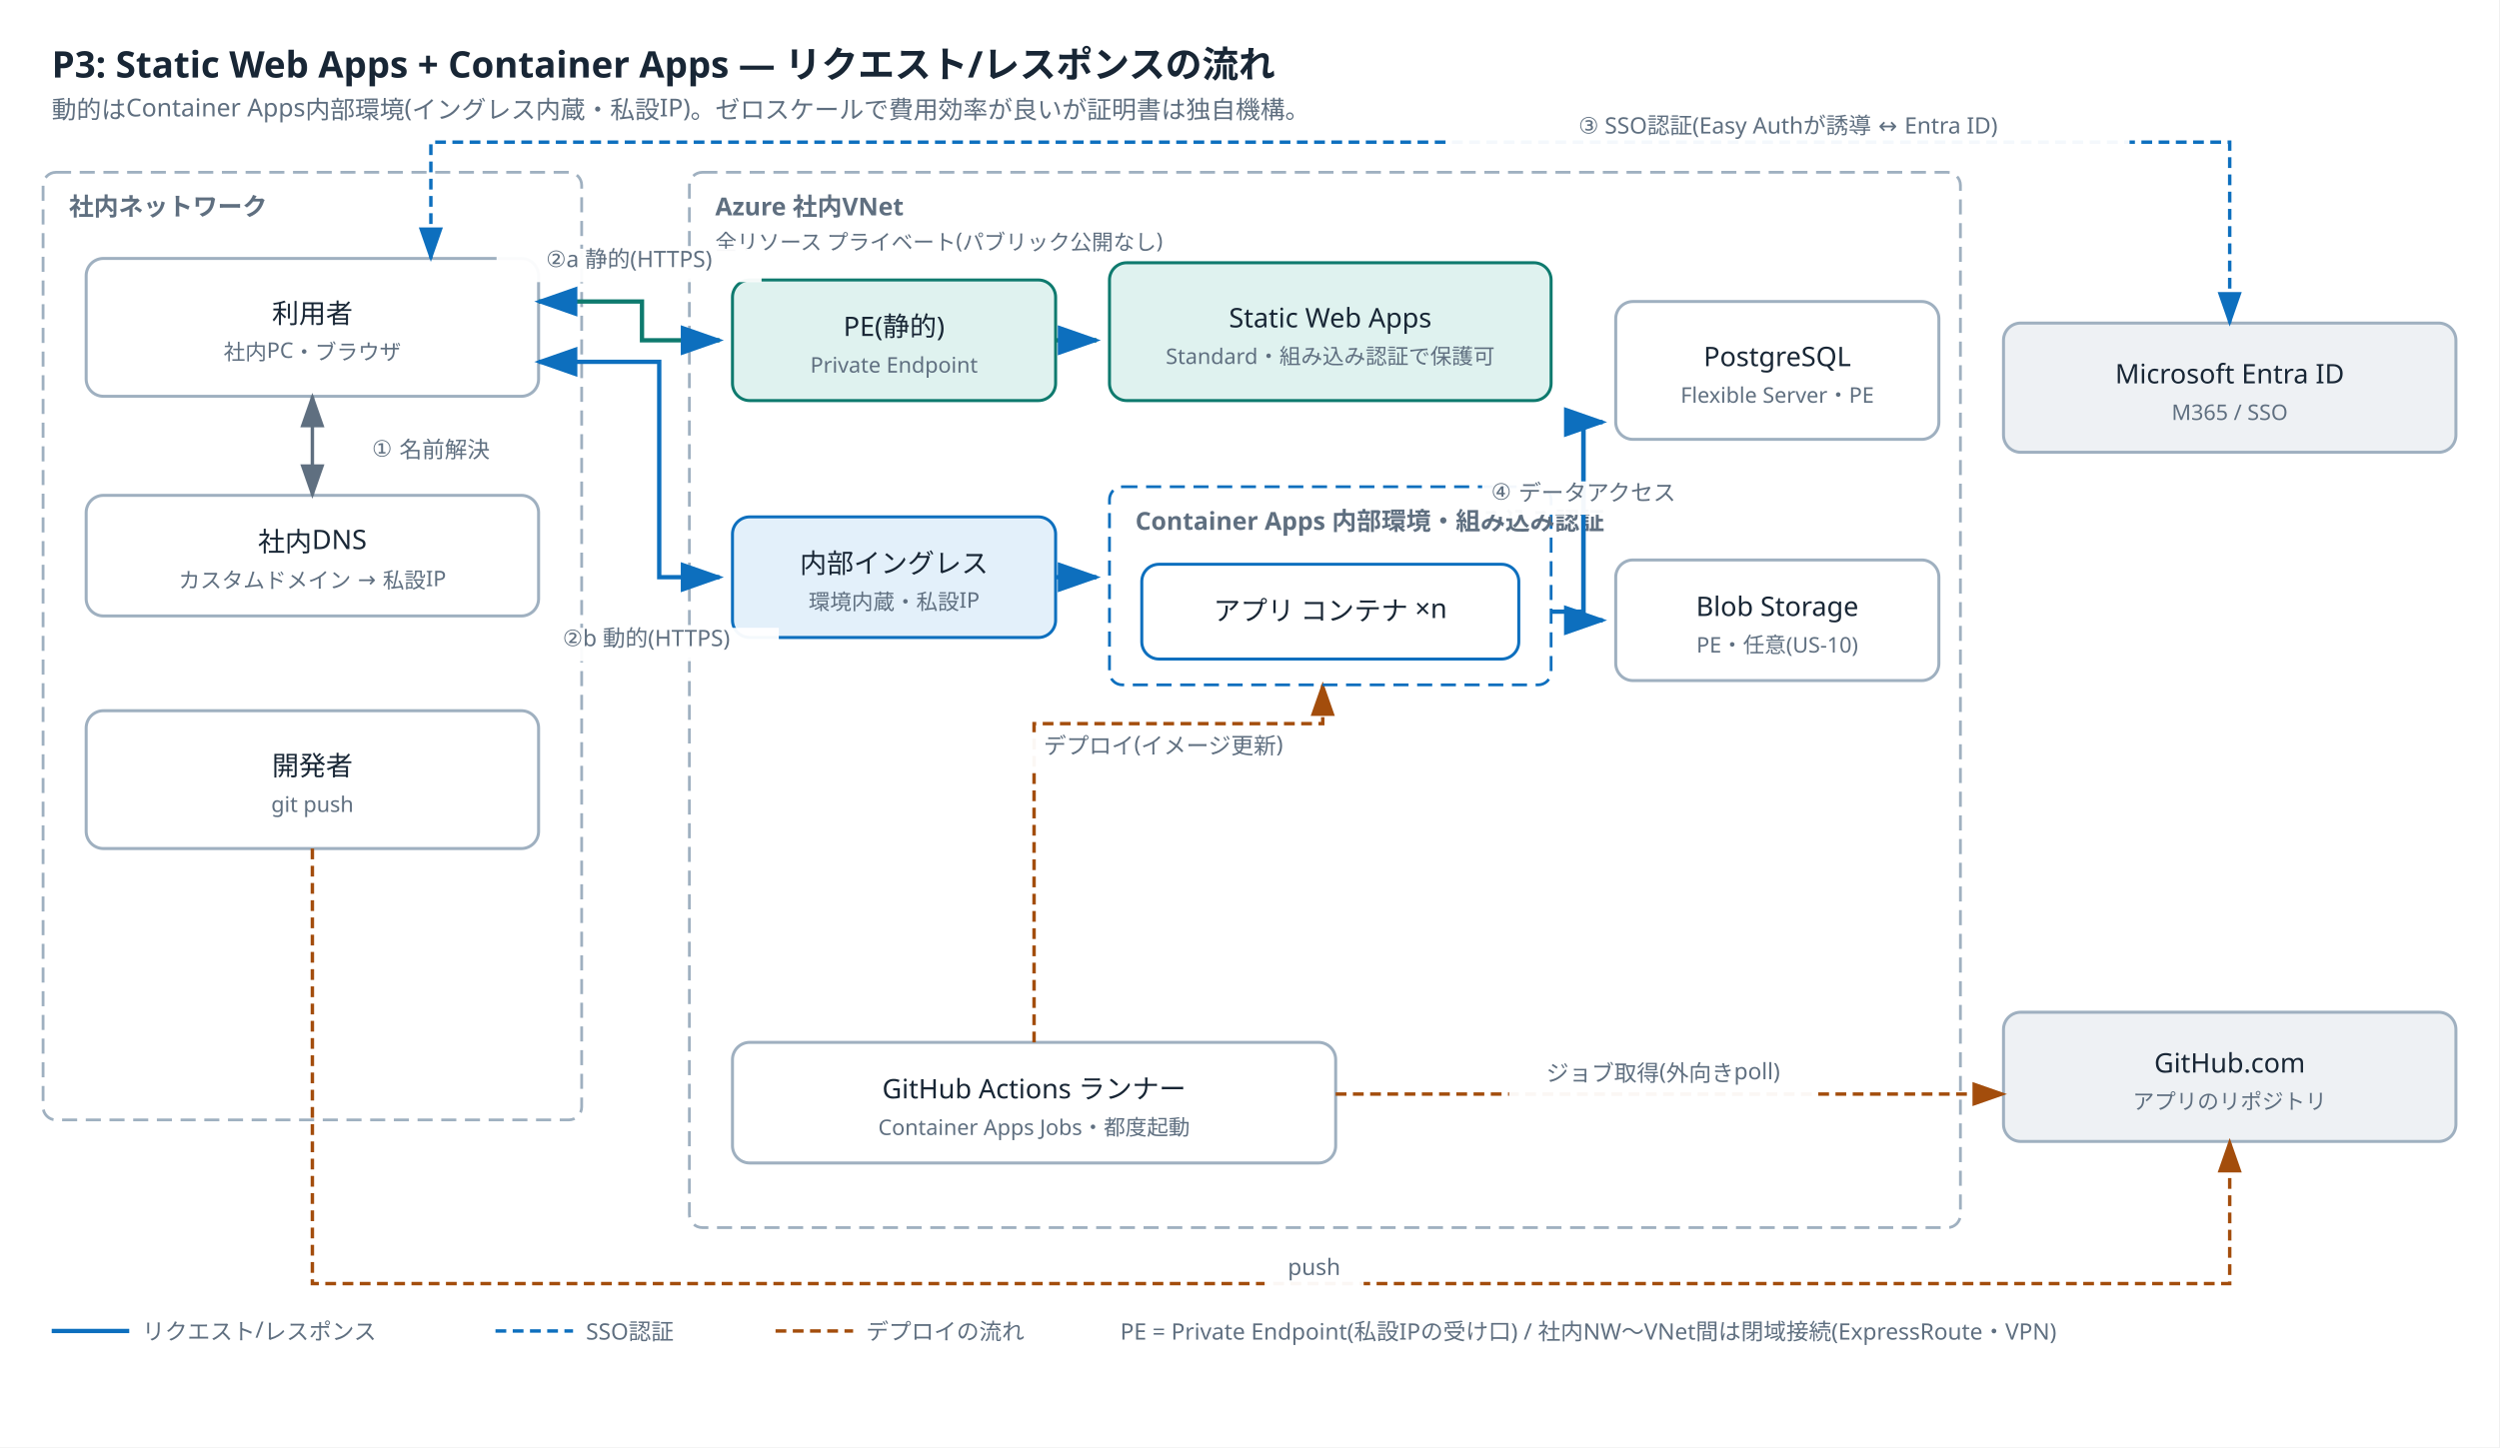
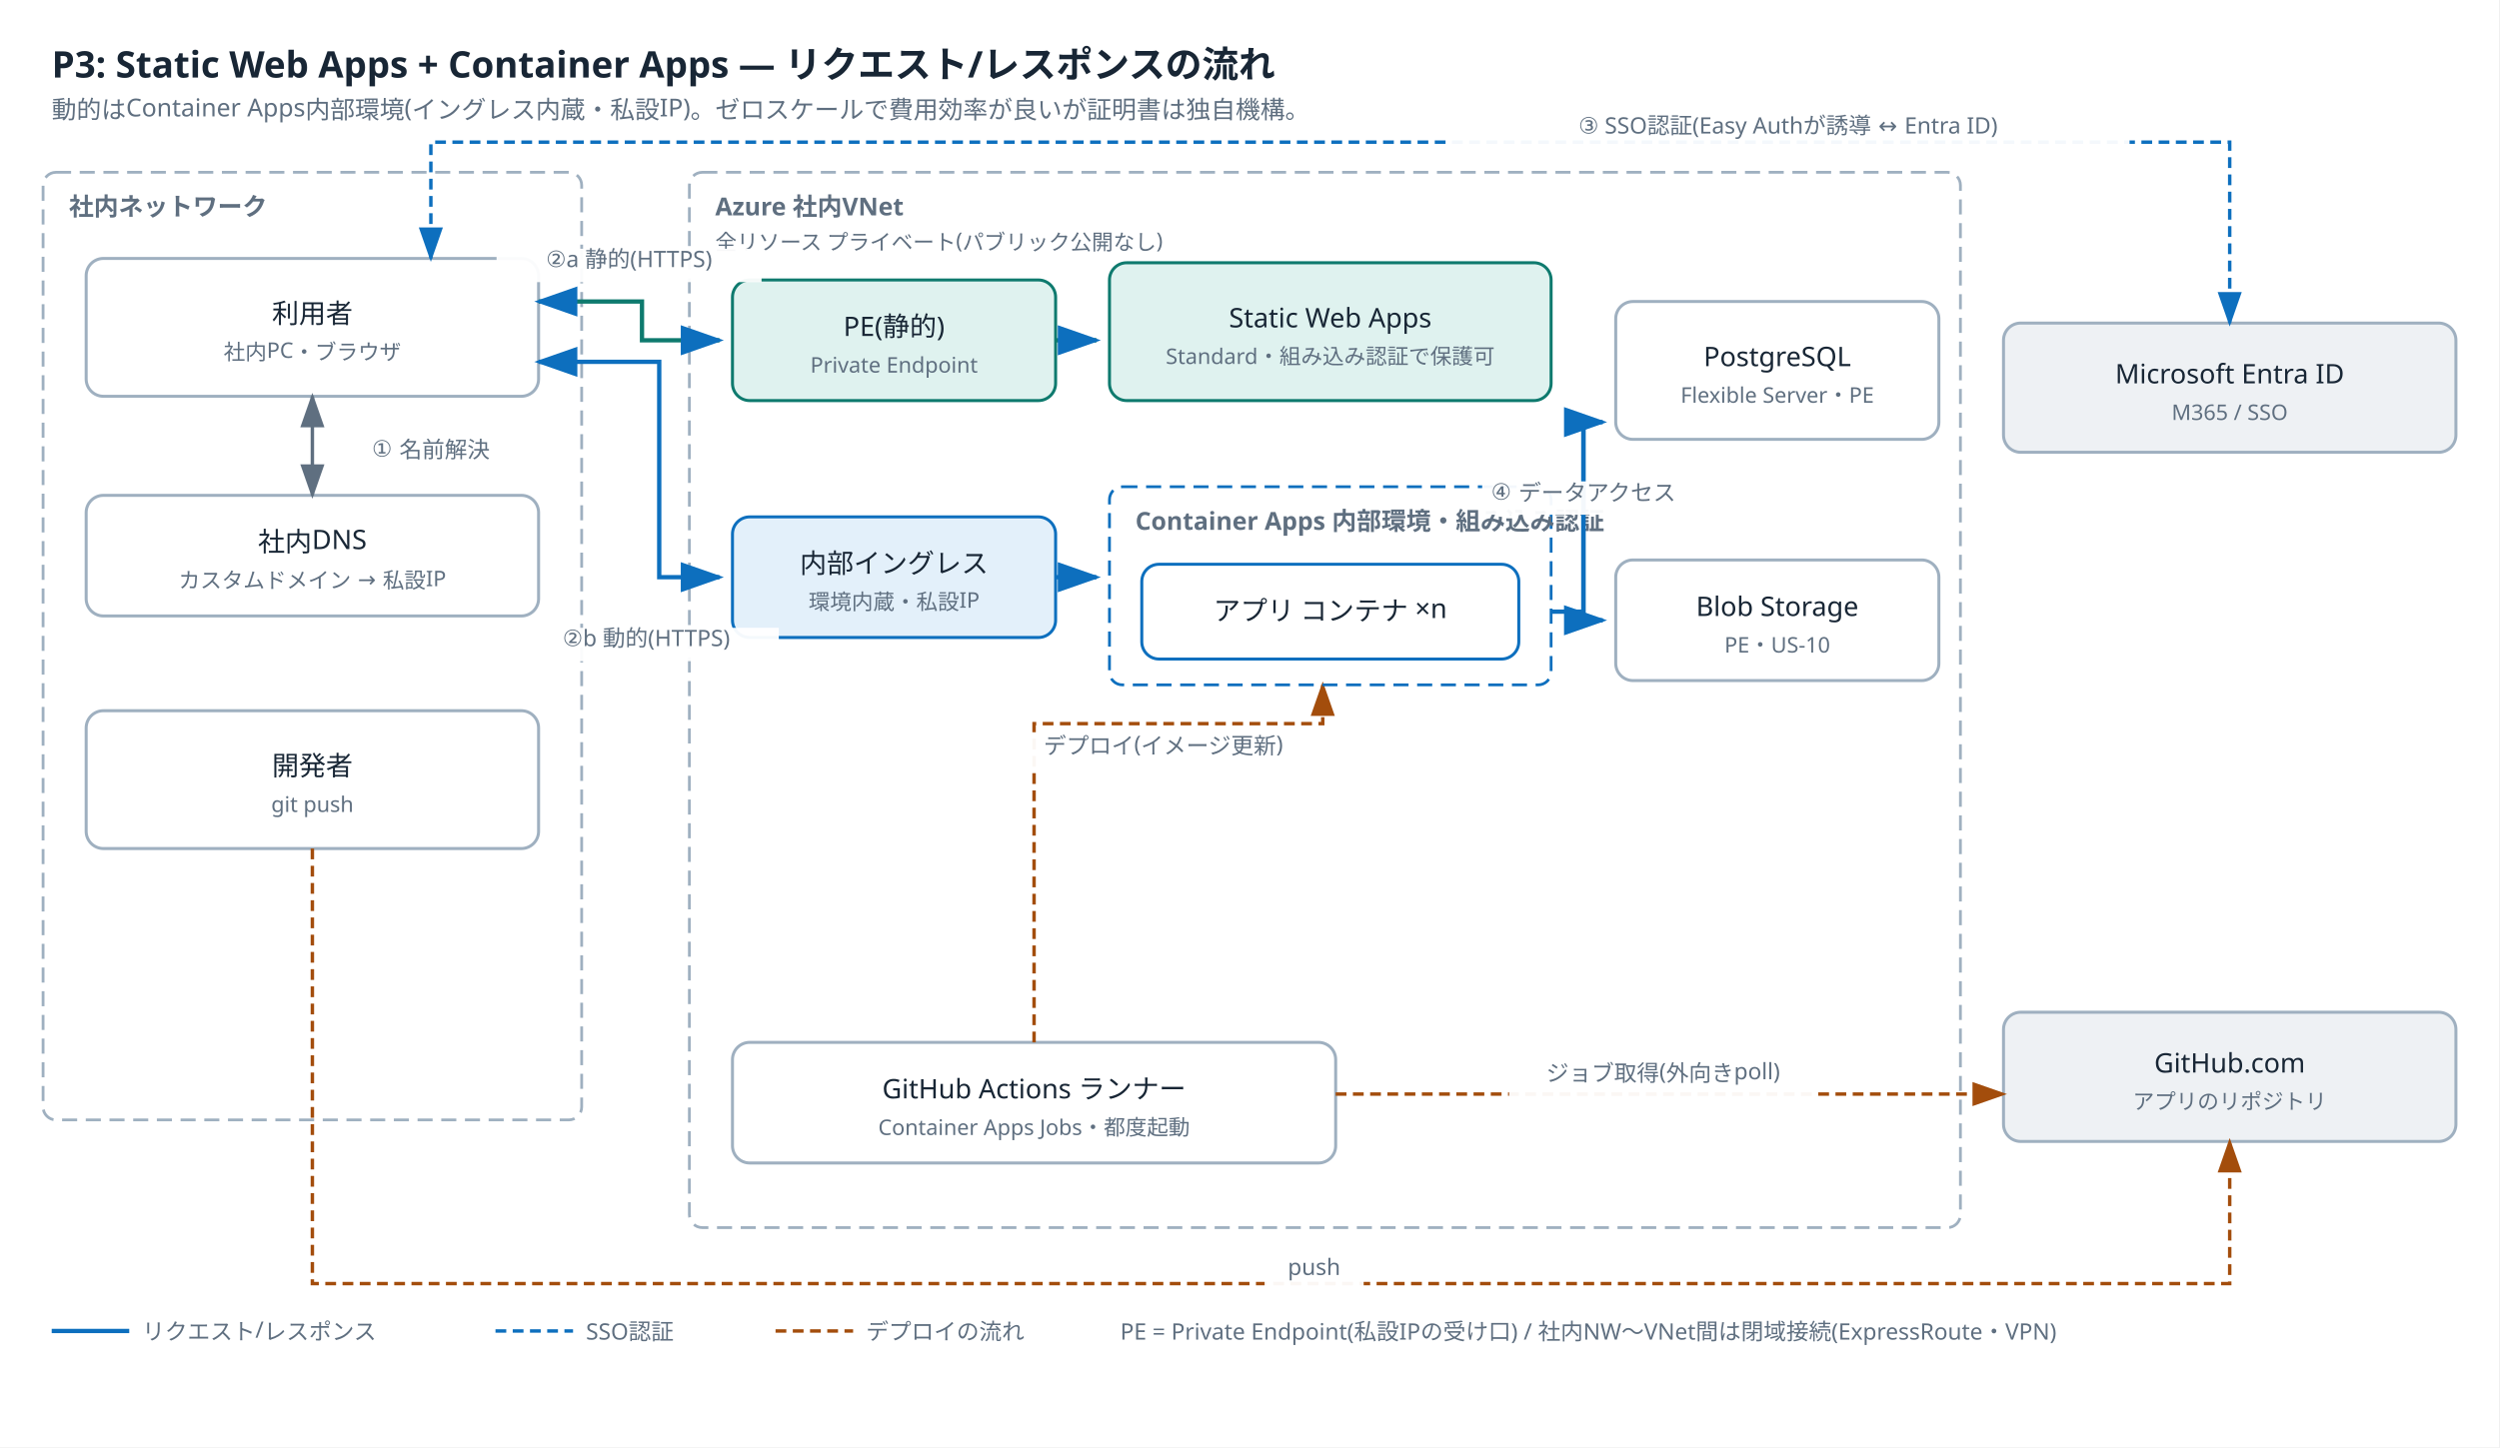
<svg xmlns="http://www.w3.org/2000/svg" viewBox="0 0 1160 672" font-family="Hiragino Kaku Gothic ProN, Hiragino Sans, Yu Gothic, Meiryo, sans-serif">
  <defs>
    <marker id="am" markerWidth="10" markerHeight="7" refX="9" refY="3.5" orient="auto">
      <polygon points="0 0, 10 3.5, 0 7" fill="#0d6fbe" />
    </marker>
    <marker id="amr" markerWidth="10" markerHeight="7" refX="1" refY="3.5" orient="auto">
      <polygon points="10 0, 0 3.5, 10 7" fill="#0d6fbe" />
    </marker>
    <marker id="aw" markerWidth="10" markerHeight="7" refX="9" refY="3.5" orient="auto">
      <polygon points="0 0, 10 3.5, 0 7" fill="#a34d0c" />
    </marker>
    <marker id="awr" markerWidth="10" markerHeight="7" refX="1" refY="3.5" orient="auto">
      <polygon points="10 0, 0 3.5, 10 7" fill="#a34d0c" />
    </marker>
    <marker id="as" markerWidth="10" markerHeight="7" refX="9" refY="3.5" orient="auto">
      <polygon points="0 0, 10 3.5, 0 7" fill="#5f6f80" />
    </marker>
    <marker id="asr" markerWidth="10" markerHeight="7" refX="1" refY="3.5" orient="auto">
      <polygon points="10 0, 0 3.5, 10 7" fill="#5f6f80" />
    </marker>
  </defs>
  <rect x="0" y="0" width="1160" height="672" fill="#ffffff" />
  <text x="24" y="36" font-size="17" fill="#182635" text-anchor="start" font-weight="bold">P3: Static Web Apps + Container Apps — リクエスト/レスポンスの流れ</text>
  <text x="24" y="55" font-size="11.5" fill="#5f6f80" text-anchor="start" font-weight="normal">動的はContainer Apps内部環境(イングレス内蔵・私設IP)。ゼロスケールで費用効率が良いが証明書は独自機構。</text>
  <rect x="20" y="80" width="250" height="440" rx="6" fill="none" stroke="#9fb0c0" stroke-width="1.3" stroke-dasharray="7 4" />
  <text x="32" y="100" font-size="11.5" fill="#5f6f80" text-anchor="start" font-weight="bold">社内ネットワーク</text>
  <rect x="40" y="120" width="210" height="64" rx="8" fill="#ffffff" stroke="#9fb0c0" stroke-width="1.4" />
  <text x="145.0" y="150.0" font-size="12.5" fill="#182635" text-anchor="middle" font-weight="normal">利用者</text>
  <text x="145.0" y="167.0" font-size="10" fill="#5f6f80" text-anchor="middle" font-weight="normal">社内PC・ブラウザ</text>
  <rect x="40" y="230" width="210" height="56" rx="8" fill="#ffffff" stroke="#9fb0c0" stroke-width="1.4" />
  <text x="145.0" y="256.0" font-size="12.5" fill="#182635" text-anchor="middle" font-weight="normal">社内DNS</text>
  <text x="145.0" y="273.0" font-size="10" fill="#5f6f80" text-anchor="middle" font-weight="normal">カスタムドメイン → 私設IP</text>
  <rect x="40" y="330" width="210" height="64" rx="8" fill="#ffffff" stroke="#9fb0c0" stroke-width="1.4" />
  <text x="145.0" y="360.0" font-size="12.5" fill="#182635" text-anchor="middle" font-weight="normal">開発者</text>
  <text x="145.0" y="377.0" font-size="10" fill="#5f6f80" text-anchor="middle" font-weight="normal">git push</text>
  <rect x="320" y="80" width="590" height="490" rx="6" fill="none" stroke="#9fb0c0" stroke-width="1.3" stroke-dasharray="7 4" />
  <text x="332" y="100" font-size="11.5" fill="#5f6f80" text-anchor="start" font-weight="bold">Azure 社内VNet</text>
  <text x="332" y="116" font-size="10" fill="#5f6f80" text-anchor="start" font-weight="normal">全リソース プライベート(パブリック公開なし)</text>
  <rect x="340" y="484" width="280" height="56" rx="8" fill="#ffffff" stroke="#9fb0c0" stroke-width="1.4" />
  <text x="480.0" y="510.0" font-size="12.5" fill="#182635" text-anchor="middle" font-weight="normal">GitHub Actions ランナー</text>
  <text x="480.0" y="527.0" font-size="10" fill="#5f6f80" text-anchor="middle" font-weight="normal">Container Apps Jobs・都度起動</text>
  <rect x="930" y="150" width="210" height="60" rx="8" fill="#eef1f4" stroke="#9fb0c0" stroke-width="1.4" />
  <text x="1035.0" y="178.0" font-size="12.5" fill="#182635" text-anchor="middle" font-weight="normal">Microsoft Entra ID</text>
  <text x="1035.0" y="195.0" font-size="10" fill="#5f6f80" text-anchor="middle" font-weight="normal">M365 / SSO</text>
  <rect x="930" y="470" width="210" height="60" rx="8" fill="#eef1f4" stroke="#9fb0c0" stroke-width="1.4" />
  <text x="1035.0" y="498.0" font-size="12.5" fill="#182635" text-anchor="middle" font-weight="normal">GitHub.com</text>
  <text x="1035.0" y="515.0" font-size="10" fill="#5f6f80" text-anchor="middle" font-weight="normal">アプリのリポジトリ</text>
  <polyline points="145,184 145,230" fill="none" stroke="#5f6f80" stroke-width="1.6" marker-end="url(#as)" marker-start="url(#asr)" />
  <rect x="167.5" y="203.5" width="65" height="15.5" fill="#ffffff" opacity="0.95" />
  <text x="200" y="212" font-size="10.5" fill="#5f6f80" text-anchor="middle" font-weight="normal">① 名前解決</text>
  <polyline points="200,120 200,66 1035,66 1035,150" fill="none" stroke="#0d6fbe" stroke-width="1.6" stroke-dasharray="5 3" marker-end="url(#am)" marker-start="url(#amr)" />
  <rect x="671.5" y="53.5" width="317" height="15.5" fill="#ffffff" opacity="0.95" />
  <text x="830" y="62" font-size="10.5" fill="#5f6f80" text-anchor="middle" font-weight="normal">③ SSO認証(Easy Authが誘導 ↔ Entra ID)</text>
  <polyline points="145,394 145,596 1035,596 1035,530" fill="none" stroke="#a34d0c" stroke-width="1.6" stroke-dasharray="5 3" marker-end="url(#aw)" />
  <rect x="587.0" y="583.5" width="46" height="15.5" fill="#ffffff" opacity="0.95" />
  <text x="610" y="592" font-size="10.5" fill="#5f6f80" text-anchor="middle" font-weight="normal">push</text>
  <polyline points="620,508 930,508" fill="none" stroke="#a34d0c" stroke-width="1.6" stroke-dasharray="5 3" marker-end="url(#aw)" />
  <rect x="700.5" y="493.5" width="143" height="15.5" fill="#ffffff" opacity="0.95" />
  <text x="772" y="502" font-size="10.5" fill="#5f6f80" text-anchor="middle" font-weight="normal">ジョブ取得(外向きpoll)</text>
  <polyline points="480,484 480,336 614,336 614,318" fill="none" stroke="#a34d0c" stroke-width="1.6" stroke-dasharray="5 3" marker-end="url(#aw)" />
  <rect x="478.5" y="341.5" width="123" height="15.5" fill="#ffffff" opacity="0.95" />
  <text x="540" y="350" font-size="10.5" fill="#5f6f80" text-anchor="middle" font-weight="normal">デプロイ(イメージ更新)</text>
  <rect x="750" y="140" width="150" height="64" rx="8" fill="#ffffff" stroke="#9fb0c0" stroke-width="1.4" />
  <text x="825.0" y="170.0" font-size="12.5" fill="#182635" text-anchor="middle" font-weight="normal">PostgreSQL</text>
  <text x="825.0" y="187.0" font-size="10" fill="#5f6f80" text-anchor="middle" font-weight="normal">Flexible Server・PE</text>
  <rect x="750" y="260" width="150" height="56" rx="8" fill="#ffffff" stroke="#9fb0c0" stroke-width="1.4" />
  <text x="825.0" y="286.0" font-size="12.5" fill="#182635" text-anchor="middle" font-weight="normal">Blob Storage</text>
-   <text x="825.0" y="303.0" font-size="10" fill="#5f6f80" text-anchor="middle" font-weight="normal">PE・任意(US-10)</text>
+   <text x="825.0" y="303.0" font-size="10" fill="#5f6f80" text-anchor="middle" font-weight="normal">PE・US-10</text>
  <rect x="340" y="130" width="150" height="56" rx="8" fill="#dff2ef" stroke="#0e7a6e" stroke-width="1.4" />
  <text x="415.0" y="156.0" font-size="12.5" fill="#182635" text-anchor="middle" font-weight="normal">PE(静的)</text>
  <text x="415.0" y="173.0" font-size="10" fill="#5f6f80" text-anchor="middle" font-weight="normal">Private Endpoint</text>
  <rect x="340" y="240" width="150" height="56" rx="8" fill="#e3f0fa" stroke="#0d6fbe" stroke-width="1.4" />
  <text x="415.0" y="266.0" font-size="12.5" fill="#182635" text-anchor="middle" font-weight="normal">内部イングレス</text>
  <text x="415.0" y="283.0" font-size="10" fill="#5f6f80" text-anchor="middle" font-weight="normal">環境内蔵・私設IP</text>
  <rect x="515" y="122" width="205" height="64" rx="8" fill="#dff2ef" stroke="#0e7a6e" stroke-width="1.4" />
  <text x="617.5" y="152.0" font-size="12.5" fill="#182635" text-anchor="middle" font-weight="normal">Static Web Apps</text>
  <text x="617.5" y="169.0" font-size="10" fill="#5f6f80" text-anchor="middle" font-weight="normal">Standard・組み込み認証で保護可</text>
  <rect x="515" y="226" width="205" height="92" rx="6" fill="none" stroke="#0d6fbe" stroke-width="1.3" stroke-dasharray="7 4" />
  <text x="527" y="246" font-size="11.5" fill="#5f6f80" text-anchor="start" font-weight="bold">Container Apps 内部環境・組み込み認証</text>
  <rect x="530" y="262" width="175" height="44" rx="8" fill="#ffffff" stroke="#0d6fbe" stroke-width="1.4" />
  <text x="617.5" y="288.0" font-size="12.5" fill="#182635" text-anchor="middle" font-weight="normal">アプリ コンテナ ×n</text>
  <polyline points="250,140 298,140 298,158 334,158" fill="none" stroke="#0e7a6e" stroke-width="2" marker-end="url(#am)" marker-start="url(#amr)" />
  <rect x="230.5" y="115.5" width="123" height="15.5" fill="#ffffff" opacity="0.95" />
  <text x="292" y="124" font-size="10.5" fill="#5f6f80" text-anchor="middle" font-weight="normal">②a 静的(HTTPS)</text>
  <polyline points="250,168 306,168 306,268 334,268" fill="none" stroke="#0d6fbe" stroke-width="2" marker-end="url(#am)" marker-start="url(#amr)" />
  <rect x="238.5" y="291.5" width="123" height="15.5" fill="#ffffff" opacity="0.95" />
  <text x="300" y="300" font-size="10.5" fill="#5f6f80" text-anchor="middle" font-weight="normal">②b 動的(HTTPS)</text>
  <polyline points="490,158 509,158" fill="none" stroke="#0e7a6e" stroke-width="2" marker-end="url(#am)" />
  <polyline points="490,268 509,268" fill="none" stroke="#0d6fbe" stroke-width="2" marker-end="url(#am)" />
  <polyline points="720,284 735,284 735,196 744,196" fill="none" stroke="#0d6fbe" stroke-width="2" marker-end="url(#am)" />
  <polyline points="735,288 744,288" fill="none" stroke="#0d6fbe" stroke-width="2" marker-end="url(#am)" />
  <line x1="735" y1="196" x2="735" y2="288" stroke="#0d6fbe" stroke-width="2" />
  <rect x="688.0" y="223.5" width="94" height="15.5" fill="#ffffff" opacity="0.95" />
  <text x="735" y="232" font-size="10.5" fill="#5f6f80" text-anchor="middle" font-weight="normal">④ データアクセス</text>
  <line x1="24" y1="618" x2="60" y2="618" stroke="#0d6fbe" stroke-width="2" />
  <text x="66" y="622" font-size="10.5" fill="#5f6f80" text-anchor="start" font-weight="normal">リクエスト/レスポンス</text>
  <line x1="230" y1="618" x2="266" y2="618" stroke="#0d6fbe" stroke-width="1.6" stroke-dasharray="5 3" />
  <text x="272" y="622" font-size="10.5" fill="#5f6f80" text-anchor="start" font-weight="normal">SSO認証</text>
  <line x1="360" y1="618" x2="396" y2="618" stroke="#a34d0c" stroke-width="1.6" stroke-dasharray="5 3" />
  <text x="402" y="622" font-size="10.5" fill="#5f6f80" text-anchor="start" font-weight="normal">デプロイの流れ</text>
  <text x="520" y="622" font-size="10.5" fill="#5f6f80" text-anchor="start" font-weight="normal">PE = Private Endpoint(私設IPの受け口) / 社内NW〜VNet間は閉域接続(ExpressRoute・VPN)</text>
</svg>
